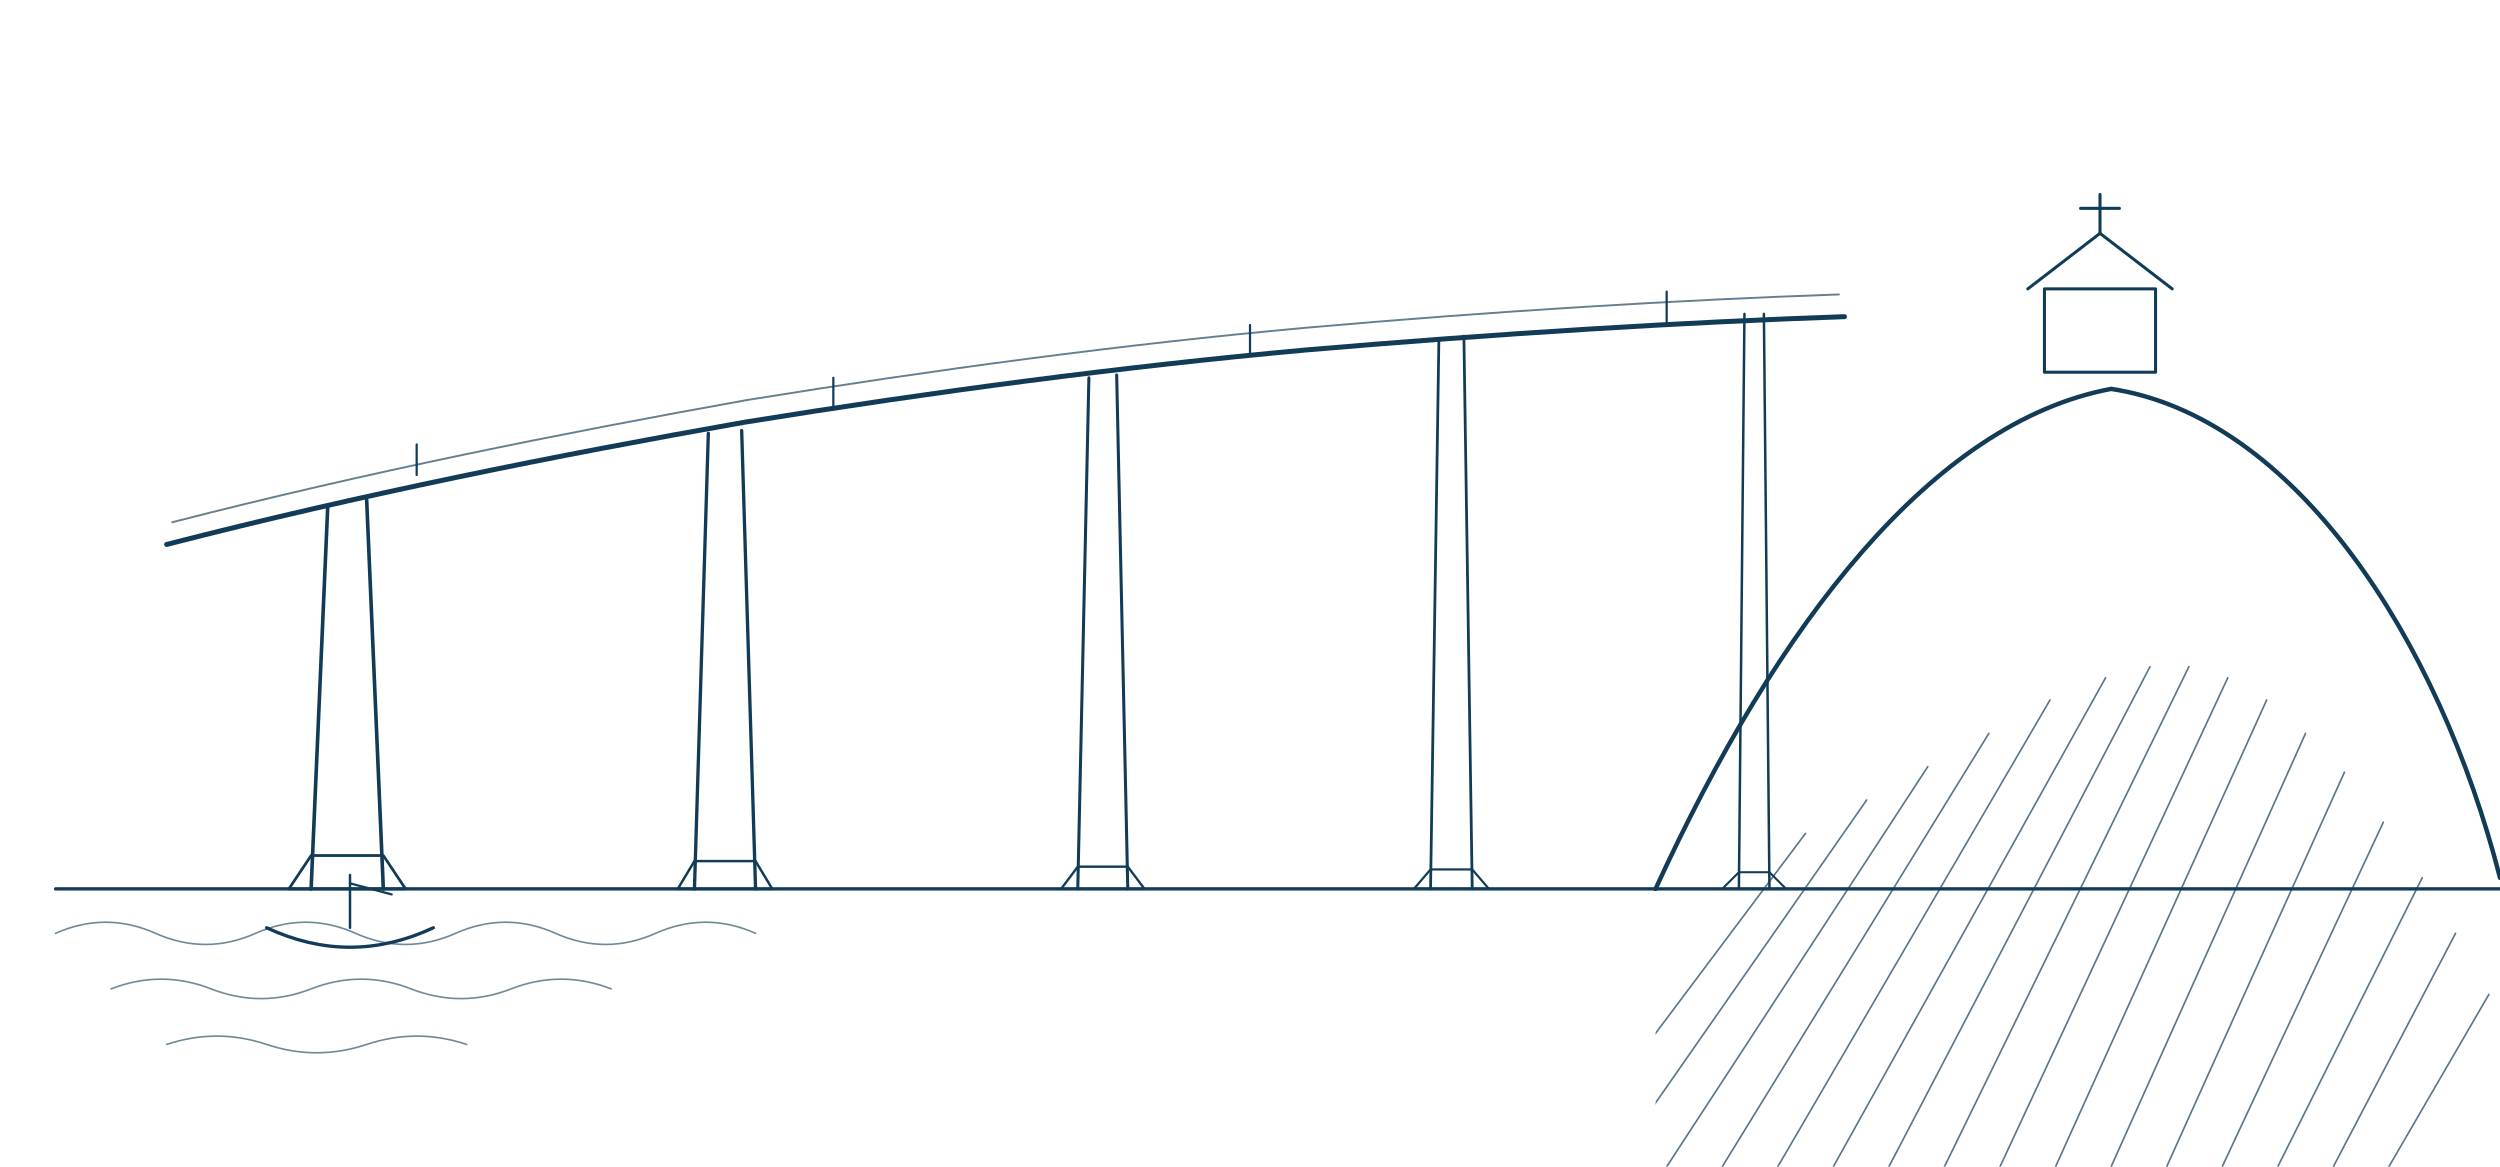
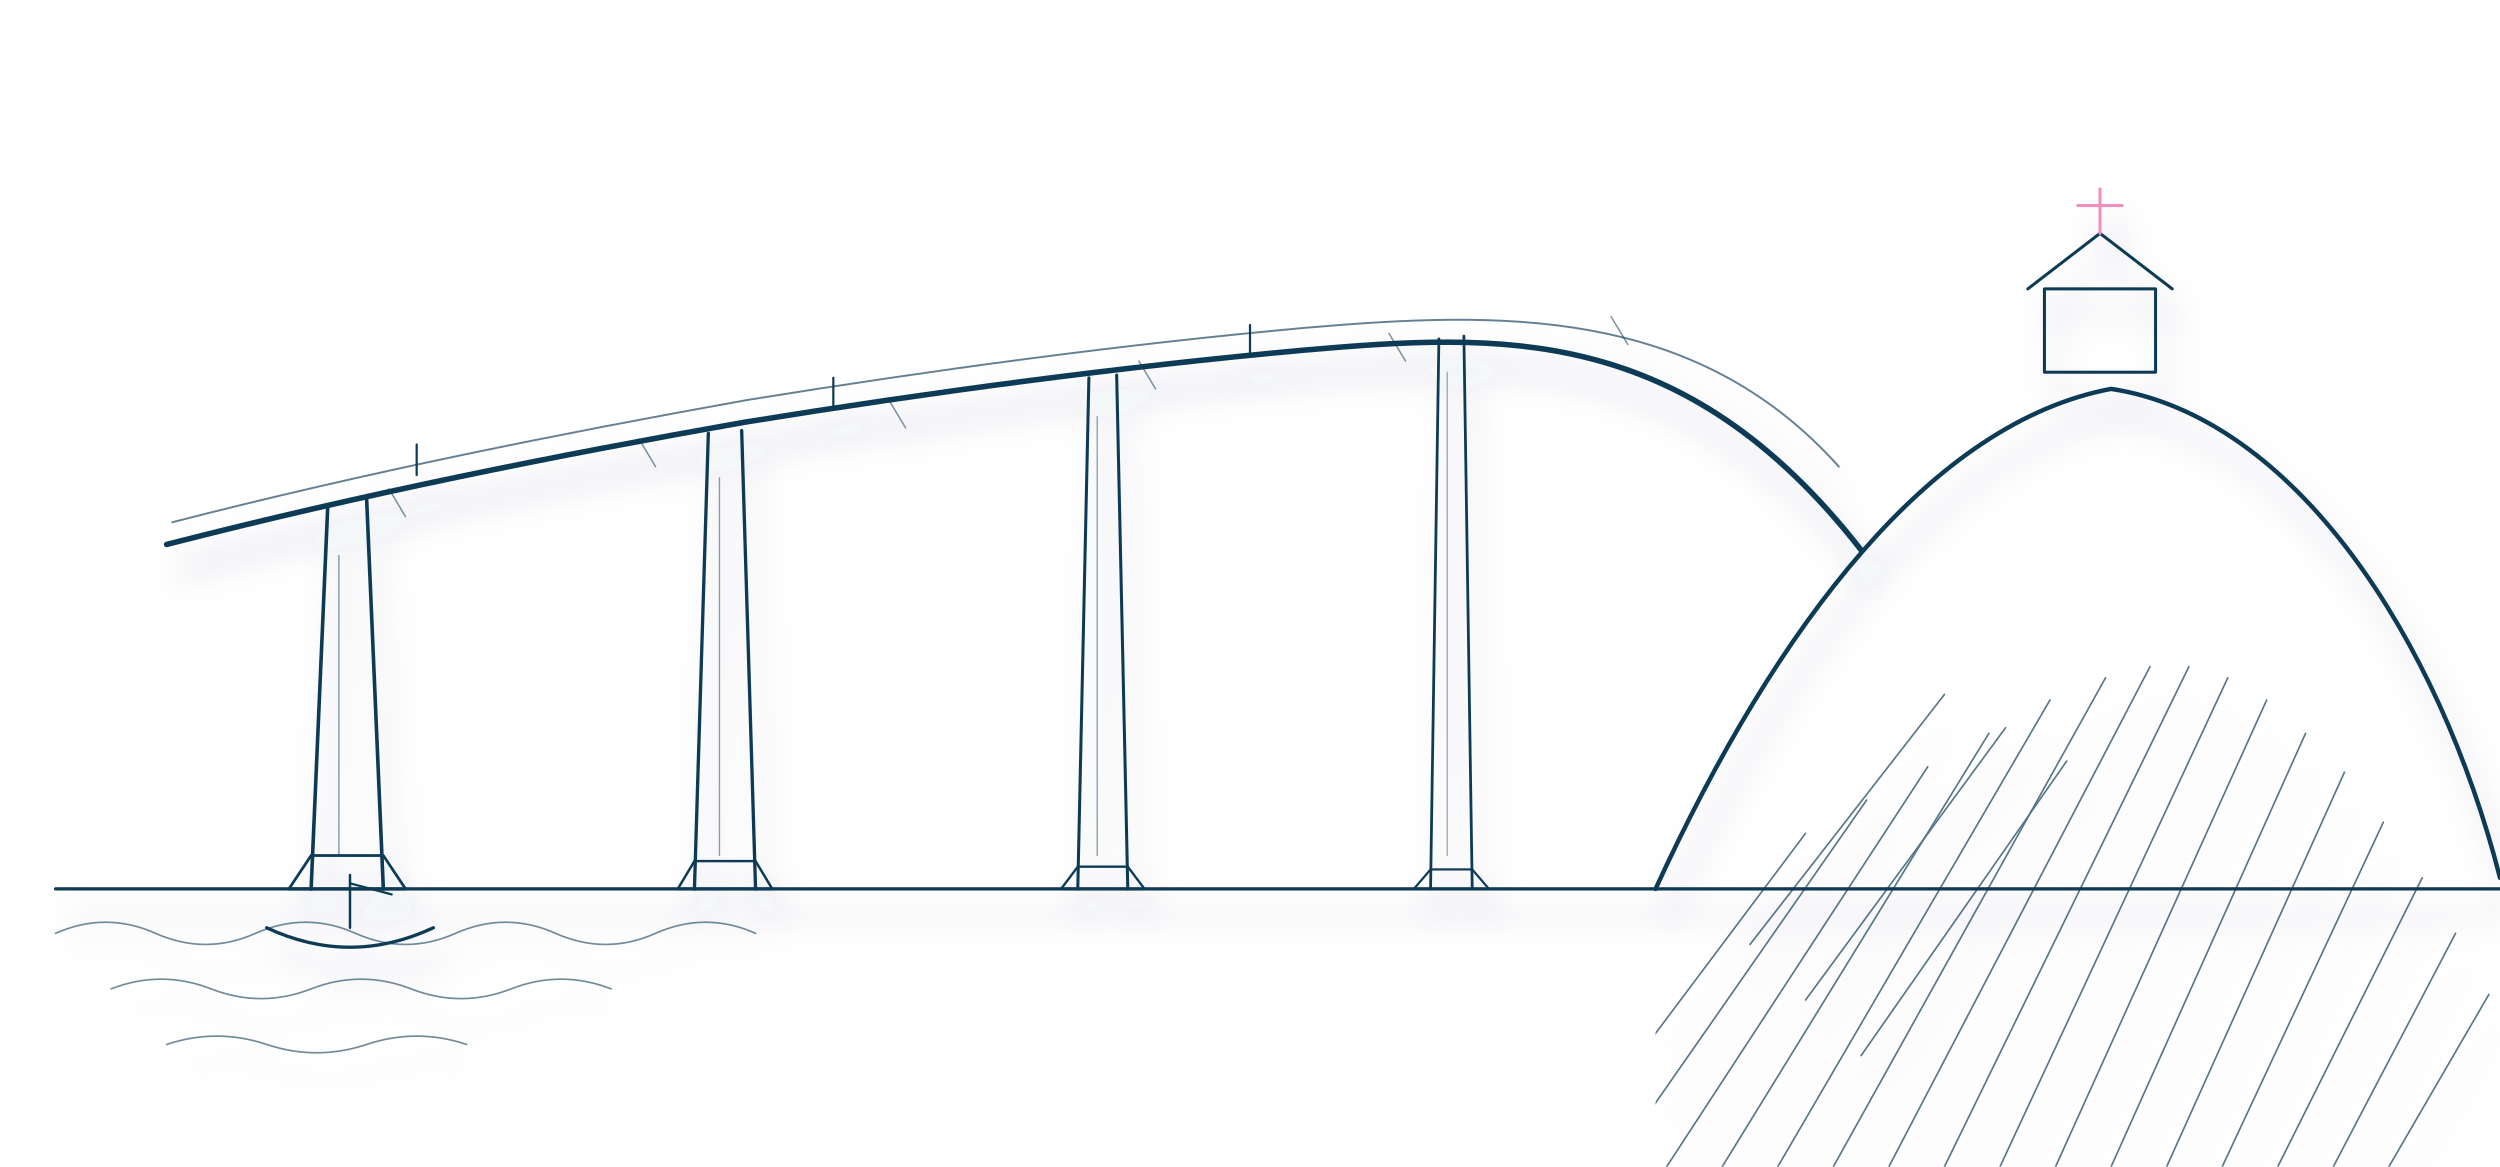
<svg xmlns="http://www.w3.org/2000/svg" viewBox="0 0 900 420" role="img" aria-labelledby="title desc">
  <defs>
    <clipPath id="qv-hill-clip">
      <path d="M596 320 C640 224 696 152 760 140 C826 150 878 230 900 316 L900 420 L596 420 Z" />
    </clipPath>
+     <filter id="qv-sketch-lift" x="-15%" y="-15%" width="130%" height="150%">
+       <feDropShadow dx="4" dy="10" stdDeviation="6" flood-color="#113b56" flood-opacity="0.25" />
+     </filter>
  </defs>
-   <g fill="none" stroke="#113b56" stroke-linecap="round" stroke-linejoin="round">
+   <g filter="url(#qv-sketch-lift)" fill="none" stroke="#113b56" stroke-linecap="round" stroke-linejoin="round">
    <path d="M596 320 C640 224 696 152 760 140 C826 150 878 230 900 316" stroke-width="1.6" />
    <g clip-path="url(#qv-hill-clip)" stroke-width="0.6" opacity="0.7">
      <path d="M560 420 L650 300" />
      <path d="M580 420 L672 288" />
      <path d="M600 420 L694 276" />
      <path d="M620 420 L716 264" />
      <path d="M640 420 L738 252" />
      <path d="M660 420 L758 244" />
      <path d="M680 420 L774 240" />
      <path d="M700 420 L788 240" />
      <path d="M720 420 L802 244" />
      <path d="M740 420 L816 252" />
      <path d="M760 420 L830 264" />
      <path d="M780 420 L844 278" />
      <path d="M800 420 L858 296" />
      <path d="M820 420 L872 316" />
      <path d="M840 420 L884 336" />
      <path d="M860 420 L896 358" />
+       <path d="M630 340 L700 250" />
+       <path d="M650 360 L722 262" />
+       <path d="M670 380 L744 274" />
    </g>
    <rect x="736" y="104" width="40" height="30" stroke-width="1.1" />
    <path d="M730 104 756 84 782 104" stroke-width="1.1" />
-     <line x1="756" y1="84" x2="756" y2="70" stroke-width="1.1" />
-     <line x1="749" y1="75" x2="763" y2="75" stroke-width="1.1" />
-     <path d="M60 196 C130 178 200 164 268 152 C336 141 404 132 470 126 C540 120 606 116 664 114" stroke-width="1.8" />
-     <path d="M62 188 C132 170 202 156 269 144 C337 133 404 124 470 118 C538 112 604 108 662 106" stroke-width="0.7" opacity="0.65" />
+     <g stroke="#EE8FBD" stroke-width="1.1">
+       <line x1="756" y1="84" x2="756" y2="68" />
+       <line x1="748" y1="74" x2="764" y2="74" />
+     </g>
+     <path d="M60 196 C130 178 200 164 268 152 C336 141 404 132 470 126 C540 120 606 116 670 198" stroke-width="2" />
+     <path d="M62 188 C132 170 202 156 269 144 C337 133 404 124 470 118 C540 112 610 110 662 168" stroke-width="0.7" opacity="0.65" />
+     <g stroke-width="0.55" opacity="0.55">
+       <line x1="140" y1="176" x2="146" y2="186" />
+       <line x1="230" y1="158" x2="236" y2="168" />
+       <line x1="320" y1="144" x2="326" y2="154" />
+       <line x1="410" y1="130" x2="416" y2="140" />
+       <line x1="500" y1="120" x2="506" y2="130" />
+       <line x1="580" y1="114" x2="586" y2="124" />
+     </g>
    <line x1="150" y1="171" x2="150" y2="160" stroke-width="0.8" />
    <line x1="300" y1="147" x2="300" y2="136" stroke-width="0.8" />
    <line x1="450" y1="128" x2="450" y2="117" stroke-width="0.8" />
-     <line x1="600" y1="116" x2="600" y2="105" stroke-width="0.8" />
    <path d="M118 182 L112 320 M132 180 L138 320" stroke-width="1.3" />
+     <line x1="122" y1="200" x2="122" y2="308" stroke-width="0.5" opacity="0.5" />
    <path d="M255 156 L250 320 M267 155 L272 320" stroke-width="1.2" />
+     <line x1="259" y1="172" x2="259" y2="308" stroke-width="0.5" opacity="0.5" />
    <path d="M392 136 L388 320 M402 135 L406 320" stroke-width="1.1" />
+     <line x1="395" y1="150" x2="395" y2="308" stroke-width="0.45" opacity="0.5" />
    <path d="M518 122 L515 320 M527 121 L530 320" stroke-width="1" />
-     <path d="M628 113 L626 320 M635 113 L637 320" stroke-width="0.9" />
+     <line x1="521" y1="134" x2="521" y2="308" stroke-width="0.4" opacity="0.5" />
    <path d="M104 320 L146 320 L138 308 L112 308 Z" stroke-width="1" />
    <path d="M244 320 L278 320 L272 310 L250 310 Z" stroke-width="0.9" />
    <path d="M382 320 L412 320 L406 312 L388 312 Z" stroke-width="0.85" />
    <path d="M509 320 L536 320 L530 313 L515 313 Z" stroke-width="0.8" />
-     <path d="M620 320 L643 320 L637 314 L626 314 Z" stroke-width="0.75" />
    <line x1="20" y1="320" x2="900" y2="320" stroke-width="1.2" />
    <g stroke-width="0.6" opacity="0.6">
      <path d="M20 336 q18 -8 36 0 t36 0 t36 0 t36 0 t36 0 t36 0 t36 0" />
      <path d="M40 356 q18 -7 36 0 t36 0 t36 0 t36 0 t36 0" />
      <path d="M60 376 q18 -6 36 0 t36 0 t36 0" />
    </g>
    <path d="M96 334 Q126 348 156 334" stroke-width="1.2" />
    <line x1="126" y1="334" x2="126" y2="315" stroke-width="0.9" />
    <line x1="126" y1="318" x2="141" y2="322" stroke-width="0.8" />
  </g>
</svg>
